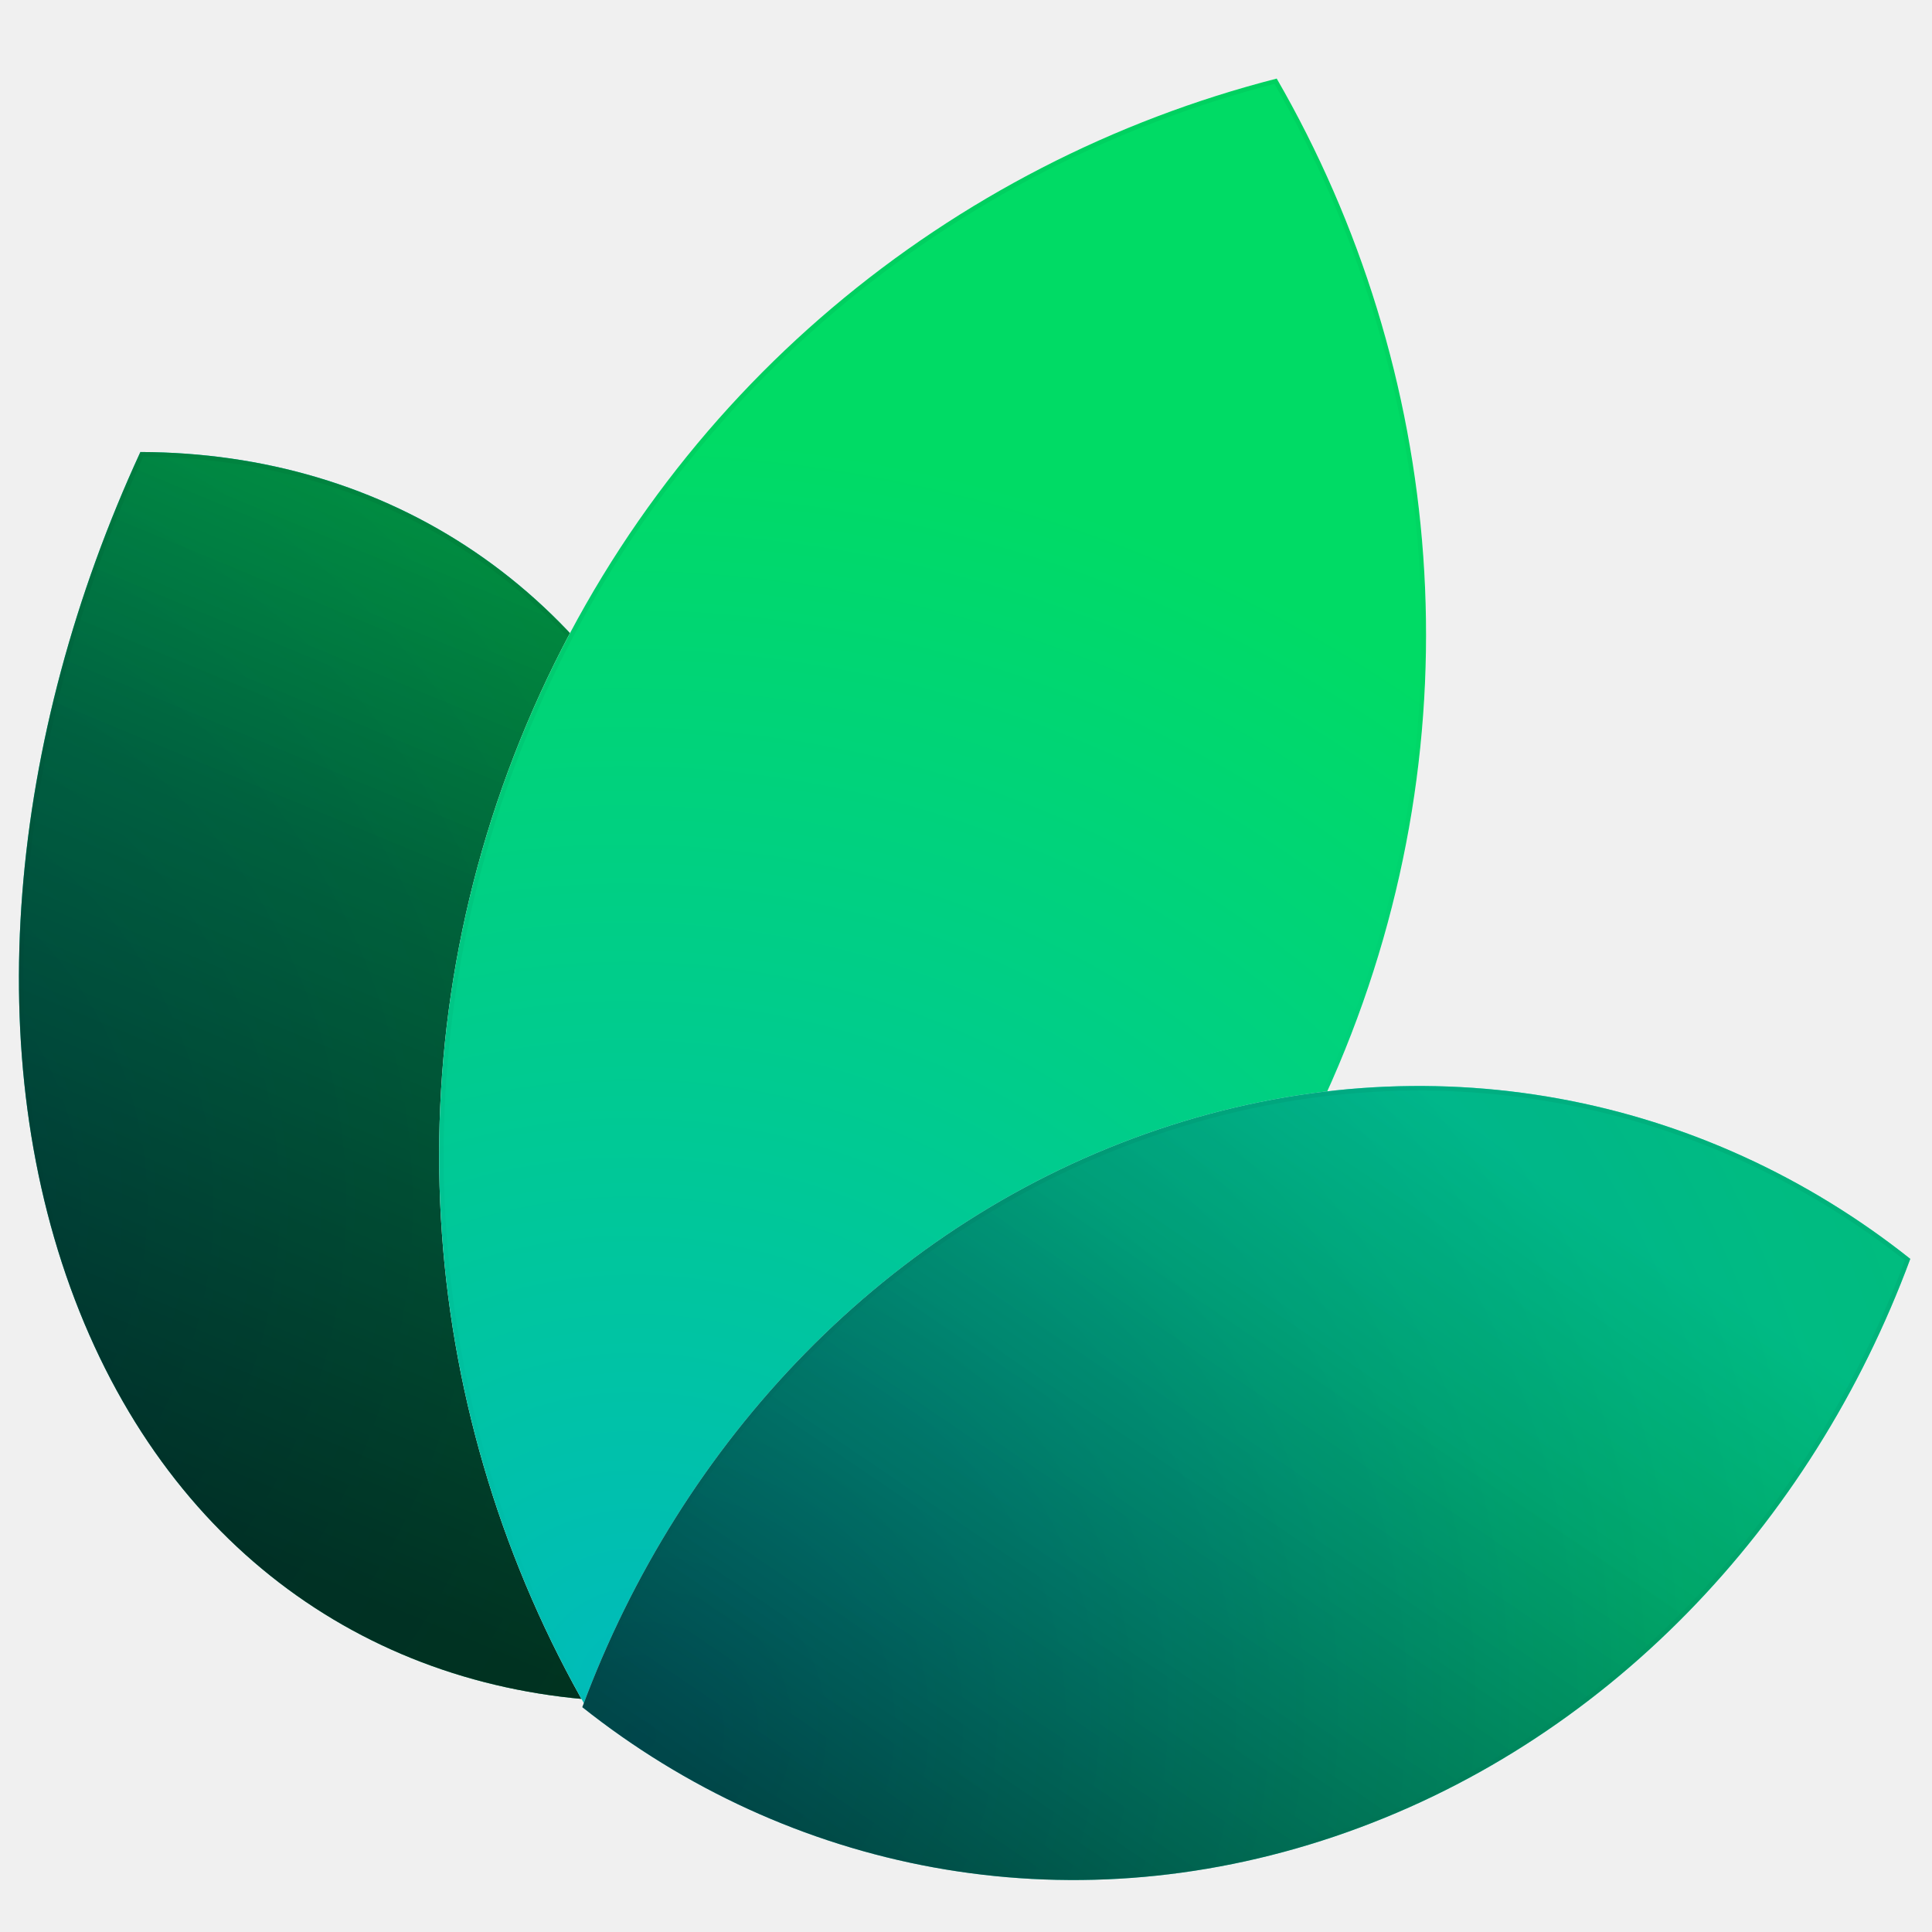
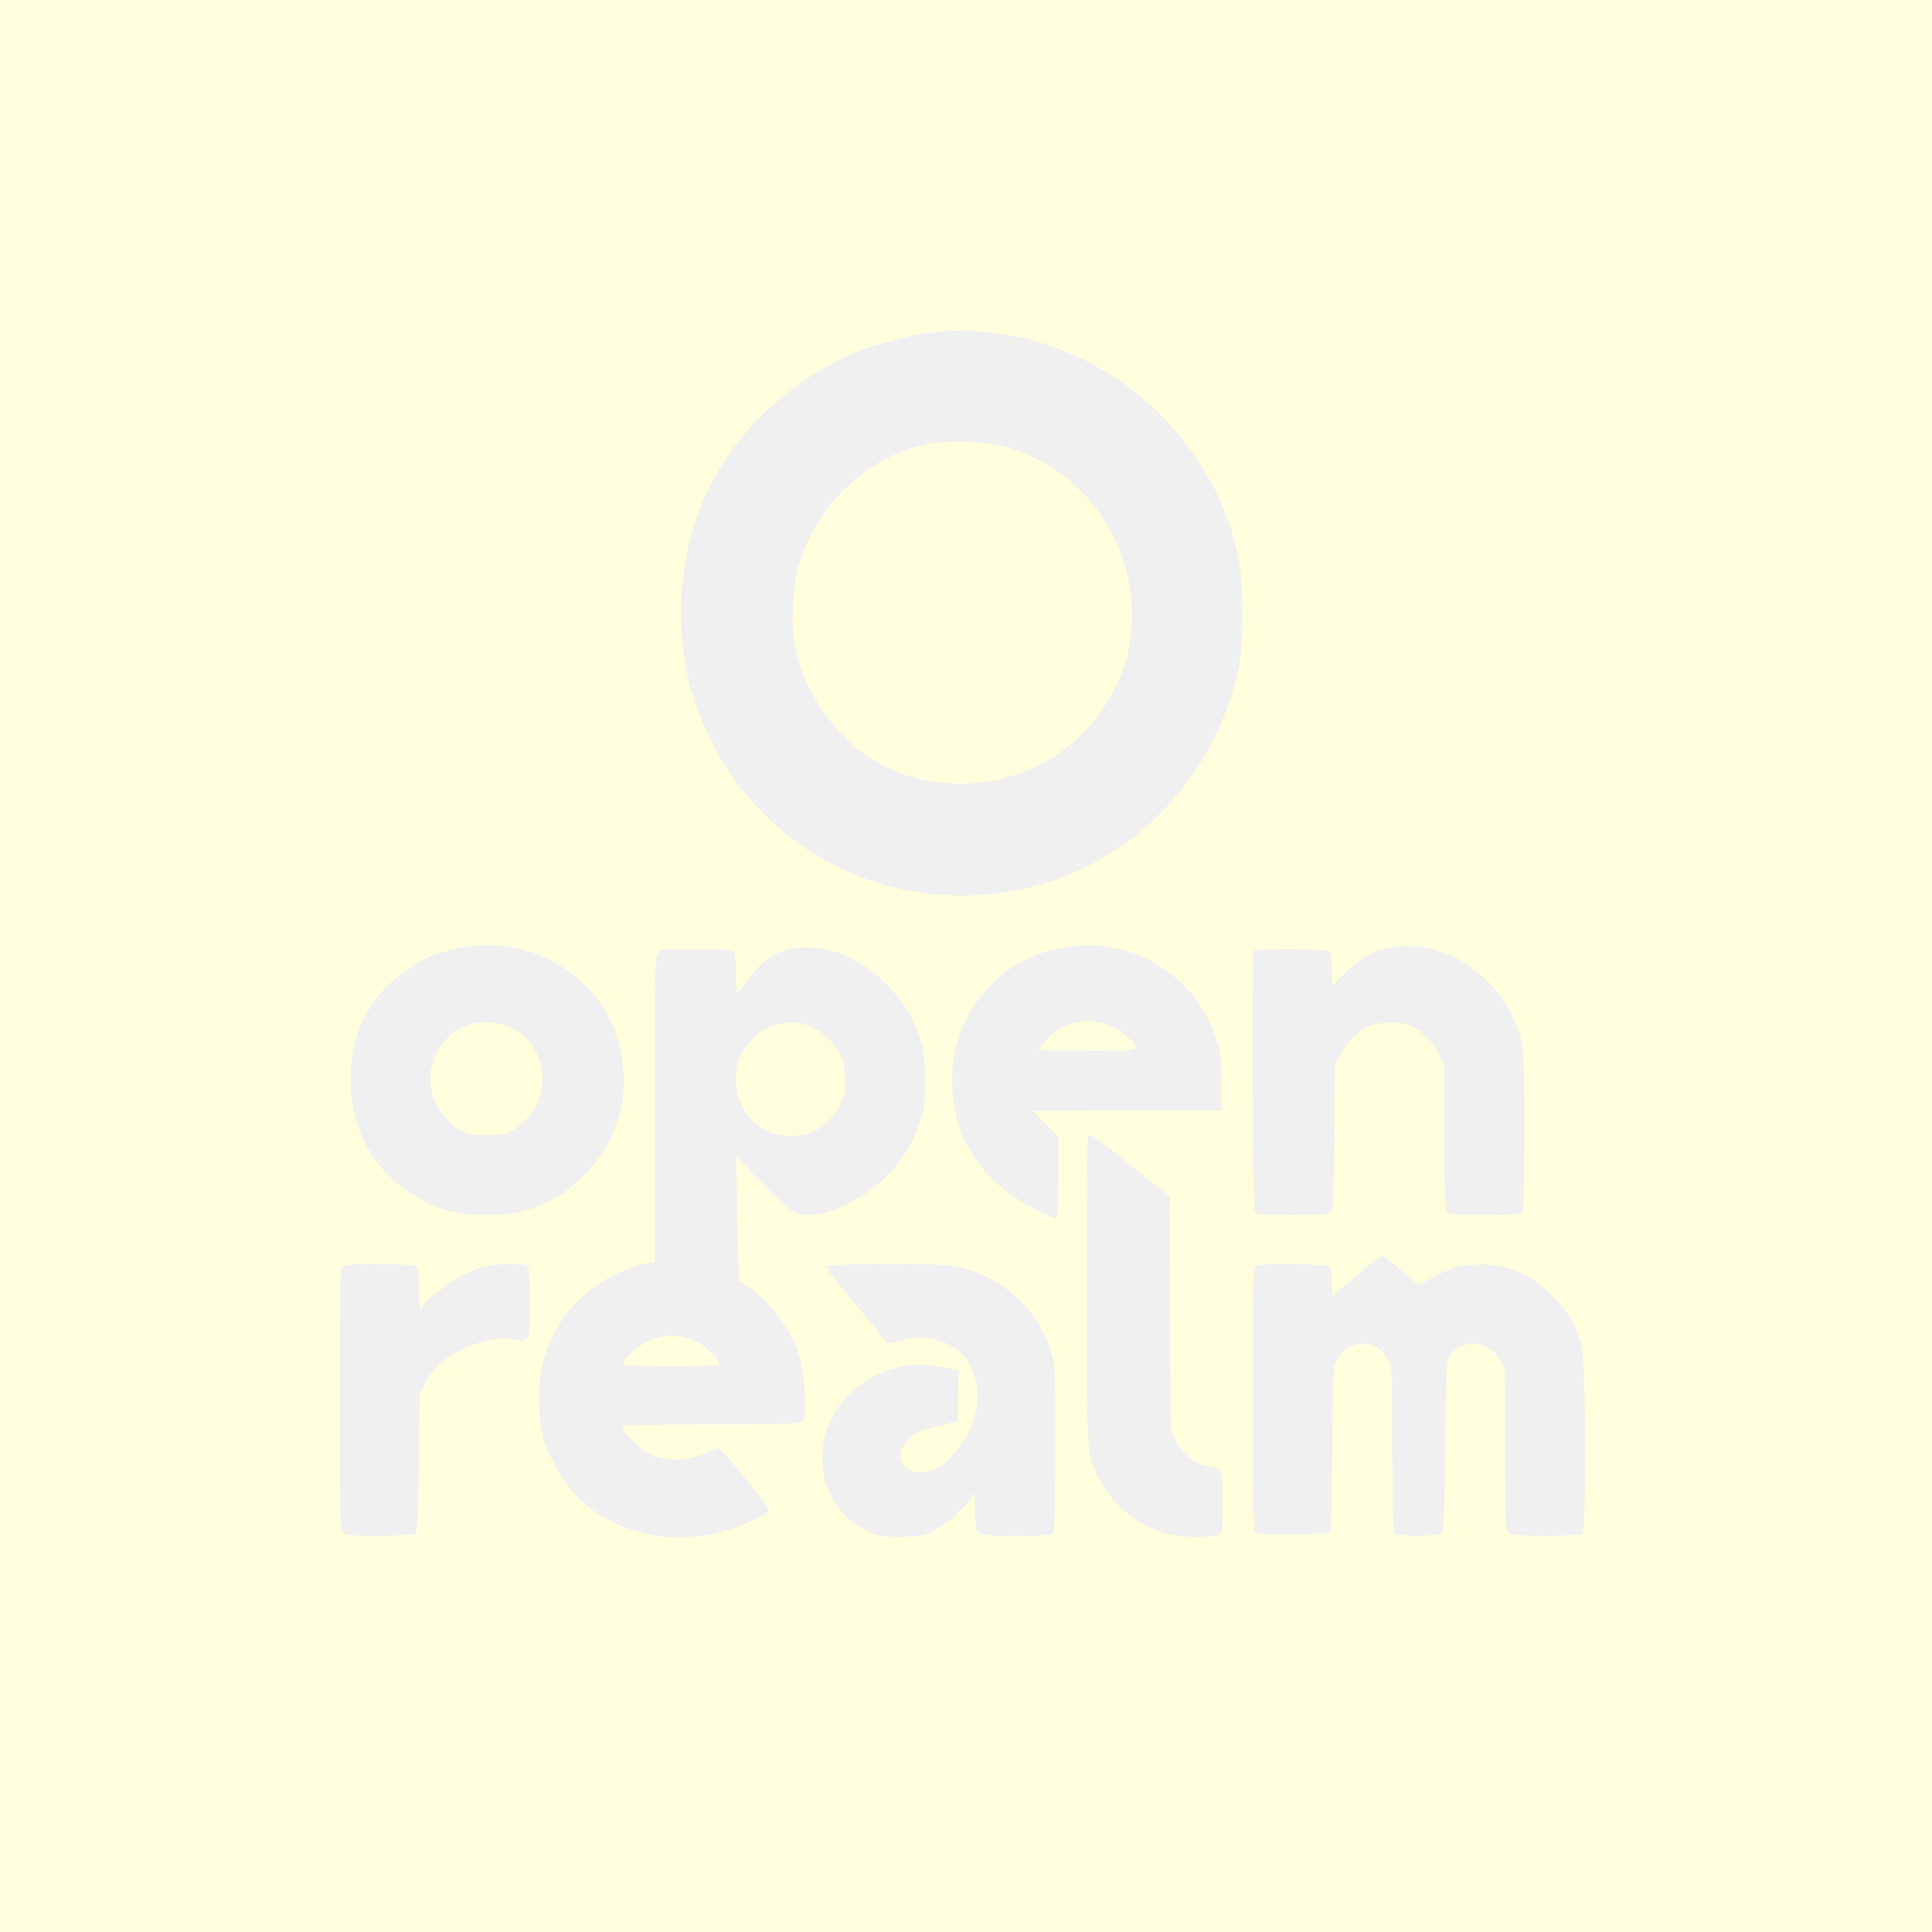
- <svg xmlns="http://www.w3.org/2000/svg" width="24" height="24" viewBox="0 0 24 24" fill="none">
-   <path d="M7.953 21.139C4.896 21.13 2.255 19.458 0.987 16.29C-0.28 13.121 0.109 9.163 1.744 5.615C4.801 5.624 7.442 7.296 8.71 10.465C9.977 13.633 9.588 17.591 7.953 21.139Z" fill="white" />
-   <path d="M7.953 21.139C4.896 21.13 2.255 19.458 0.987 16.29C-0.28 13.121 0.109 9.163 1.744 5.615C4.801 5.624 7.442 7.296 8.71 10.465C9.977 13.633 9.588 17.591 7.953 21.139Z" fill="url(#paint0_radial_101_2703)" />
-   <path d="M7.953 21.139C4.896 21.13 2.255 19.458 0.987 16.29C-0.28 13.121 0.109 9.163 1.744 5.615C4.801 5.624 7.442 7.296 8.71 10.465C9.977 13.633 9.588 17.591 7.953 21.139Z" fill="black" fill-opacity="0.5" style="mix-blend-mode:hard-light" />
-   <path d="M7.953 21.139C4.896 21.13 2.255 19.458 0.987 16.29C-0.28 13.121 0.109 9.163 1.744 5.615C4.801 5.624 7.442 7.296 8.71 10.465C9.977 13.633 9.588 17.591 7.953 21.139Z" fill="url(#paint1_linear_101_2703)" fill-opacity="0.5" style="mix-blend-mode:hard-light" />
-   <path d="M8.684 10.476C9.945 13.63 9.561 17.572 7.935 21.111C4.897 21.096 2.274 19.431 1.013 16.279C-0.248 13.124 0.136 9.182 1.762 5.643C4.8 5.659 7.423 7.324 8.684 10.476Z" stroke="url(#paint2_linear_101_2703)" stroke-opacity="0.05" stroke-width="0.056" />
-   <path d="M7.31 21.257C11.354 20.221 14.884 17.375 16.628 13.236C18.373 9.097 17.945 4.587 15.86 0.976C11.816 2.012 8.287 4.858 6.542 8.998C4.797 13.137 5.225 17.646 7.31 21.257Z" fill="white" />
-   <path d="M7.31 21.257C11.354 20.221 14.884 17.375 16.628 13.236C18.373 9.097 17.945 4.587 15.86 0.976C11.816 2.012 8.287 4.858 6.542 8.998C4.797 13.137 5.225 17.646 7.31 21.257Z" fill="url(#paint3_radial_101_2703)" />
-   <path d="M16.603 13.225C14.864 17.349 11.351 20.187 7.324 21.225C5.253 17.624 4.829 13.132 6.568 9.009C8.306 4.885 11.819 2.047 15.846 1.009C17.918 4.61 18.341 9.101 16.603 13.225Z" stroke="url(#paint4_linear_101_2703)" stroke-opacity="0.05" stroke-width="0.056" />
-   <path d="M7.234 21.207C9.789 23.237 13.21 23.951 16.577 22.814C19.944 21.677 22.506 18.945 23.73 15.638C21.175 13.608 17.754 12.894 14.387 14.031C11.02 15.168 8.458 17.901 7.234 21.207Z" fill="white" />
-   <path d="M7.234 21.207C9.789 23.237 13.21 23.951 16.577 22.814C19.944 21.677 22.506 18.945 23.73 15.638C21.175 13.608 17.754 12.894 14.387 14.031C11.02 15.168 8.458 17.901 7.234 21.207Z" fill="url(#paint5_radial_101_2703)" />
-   <path d="M7.234 21.207C9.789 23.237 13.21 23.951 16.577 22.814C19.944 21.677 22.506 18.945 23.73 15.638C21.175 13.608 17.754 12.894 14.387 14.031C11.02 15.168 8.458 17.901 7.234 21.207Z" fill="black" fill-opacity="0.2" style="mix-blend-mode:hard-light" />
-   <path d="M7.234 21.207C9.789 23.237 13.21 23.951 16.577 22.814C19.944 21.677 22.506 18.945 23.73 15.638C21.175 13.608 17.754 12.894 14.387 14.031C11.02 15.168 8.458 17.901 7.234 21.207Z" fill="url(#paint6_linear_101_2703)" fill-opacity="0.5" style="mix-blend-mode:hard-light" />
-   <path d="M16.568 22.787C13.218 23.918 9.814 23.212 7.267 21.198C8.492 17.907 11.044 15.189 14.396 14.058C17.747 12.927 21.15 13.633 23.697 15.648C22.472 18.938 19.92 21.656 16.568 22.787Z" stroke="url(#paint7_linear_101_2703)" stroke-opacity="0.05" stroke-width="0.056" />
-   <defs>
-     <radialGradient id="paint0_radial_101_2703" cx="0" cy="0" r="1" gradientUnits="userSpaceOnUse" gradientTransform="translate(-3.00503 15.023) rotate(-10.029) scale(17.9572 17.784)">
-       <stop stop-color="#00B0BB" />
-       <stop offset="1" stop-color="#00DB65" />
-     </radialGradient>
-     <linearGradient id="paint1_linear_101_2703" x1="7.39" y1="4.813" x2="1.63" y2="18.689" gradientUnits="userSpaceOnUse">
-       <stop stop-color="#18E299" />
-       <stop offset="1" />
-     </linearGradient>
-     <linearGradient id="paint2_linear_101_2703" x1="7.948" y1="8.016" x2="1.761" y2="18.746" gradientUnits="userSpaceOnUse">
-       <stop />
-       <stop offset="1" stop-opacity="0" />
-     </linearGradient>
-     <radialGradient id="paint3_radial_101_2703" cx="0" cy="0" r="1" gradientUnits="userSpaceOnUse" gradientTransform="translate(8.11404 20.8822) rotate(-75.7542) scale(21.6246 23.7772)">
-       <stop stop-color="#00BBBB" />
-       <stop offset="0.713" stop-color="#00DB65" />
-     </radialGradient>
-     <linearGradient id="paint4_linear_101_2703" x1="7.602" y1="5.871" x2="15.556" y2="16.372" gradientUnits="userSpaceOnUse">
-       <stop />
-       <stop offset="1" stop-opacity="0" />
-     </linearGradient>
-     <radialGradient id="paint5_radial_101_2703" cx="0" cy="0" r="1" gradientUnits="userSpaceOnUse" gradientTransform="translate(7.84537 21.5181) rotate(-20.3525) scale(18.5603 17.32)">
-       <stop stop-color="#00B0BB" />
-       <stop offset="1" stop-color="#00DB65" />
-     </radialGradient>
-     <linearGradient id="paint6_linear_101_2703" x1="16.808" y1="13.007" x2="10.041" y2="22.994" gradientUnits="userSpaceOnUse">
-       <stop stop-color="#00B1BC" />
-       <stop offset="1" />
-     </linearGradient>
-     <linearGradient id="paint7_linear_101_2703" x1="16.808" y1="13.007" x2="14.169" y2="23.841" gradientUnits="userSpaceOnUse">
-       <stop />
-       <stop offset="1" stop-opacity="0" />
-     </linearGradient>
-   </defs>
+ <svg xmlns="http://www.w3.org/2000/svg" version="1.0" width="1024pt" height="1024pt" viewBox="0 0 1024 1024" preserveAspectRatio="xMidYMid meet">
+   <g transform="translate(0,1024) scale(0.1,-0.1)" fill="#ffd" stroke="none">
+     <path d="M0 5120 l0 -5120 5120 0 5120 0 0 5120 0 5120 -5120 0 -5120 0 0 -5120z m5233 3359 c650 -57 1217 -572 1334 -1213 24 -133 24 -452 0 -564 -117 -533 -482 -954 -976 -1126 -525 -183 -1119 -57 -1510 319 -151 145 -245 275 -330 455 -99 212 -141 405 -141 653 0 291 82 570 236 804 150 226 381 423 640 545 94 44 286 101 394 117 146 22 205 23 353 10z m-2474 -3269 c124 -30 248 -98 336 -184 122 -122 185 -251 206 -430 26 -220 -46 -428 -201 -582 -154 -153 -305 -214 -522 -214 -127 0 -221 19 -313 64 -256 122 -407 364 -407 651 0 176 39 301 136 432 58 80 192 185 280 222 150 62 331 78 485 41z m3177 0 c253 -64 453 -259 520 -505 14 -53 19 -104 19 -210 l0 -140 -498 0 c-273 0 -497 -2 -497 -5 0 -3 29 -35 65 -70 l65 -64 0 -212 c0 -178 -2 -213 -15 -218 -15 -6 -138 55 -215 107 -118 80 -205 177 -264 295 -68 134 -89 336 -52 497 45 199 197 387 381 474 148 70 337 90 491 51z m1663 -1 c159 -38 332 -181 409 -339 71 -145 72 -152 72 -625 0 -314 -3 -424 -12 -433 -8 -8 -67 -12 -199 -12 -161 0 -188 2 -200 17 -11 13 -14 89 -14 397 l0 381 -28 57 c-33 68 -109 139 -165 156 -56 17 -140 15 -197 -5 -59 -20 -123 -81 -162 -155 l-28 -53 -3 -380 c-3 -331 -5 -382 -19 -397 -14 -16 -37 -18 -204 -18 -177 0 -189 1 -199 20 -11 21 -16 1363 -5 1381 9 14 388 12 403 -3 7 -7 12 -44 12 -97 l0 -84 68 65 c37 35 88 77 114 92 90 52 226 66 357 35z m-3170 -14 c208 -66 399 -269 457 -485 21 -81 25 -291 5 -370 -23 -97 -93 -229 -161 -303 -162 -177 -405 -278 -526 -221 -19 9 -95 79 -168 156 l-134 139 6 -328 c2 -180 8 -329 13 -331 4 -2 36 -25 71 -51 118 -89 218 -237 252 -373 8 -32 18 -112 22 -178 6 -108 5 -122 -11 -140 -18 -19 -32 -20 -487 -20 -397 0 -468 -2 -468 -14 0 -28 98 -123 152 -147 82 -36 190 -33 285 7 l72 31 29 -31 c76 -81 243 -289 239 -300 -8 -26 -149 -88 -272 -121 -99 -26 -256 -31 -355 -11 -236 48 -418 182 -516 381 -60 122 -76 194 -77 340 -1 173 35 290 131 432 90 133 266 250 425 283 l57 11 0 807 c0 715 2 810 16 830 15 21 20 22 203 22 132 0 191 -4 199 -12 8 -8 12 -48 12 -115 0 -57 3 -103 8 -103 4 0 28 28 52 61 94 129 178 178 312 178 56 1 99 -6 157 -24z m1578 -1142 l192 -153 3 -623 3 -622 27 -51 c40 -77 104 -125 183 -139 65 -12 65 -11 65 -185 0 -133 -2 -160 -16 -171 -19 -16 -129 -20 -230 -8 -157 19 -326 142 -406 295 -69 132 -68 108 -68 1010 0 446 3 814 6 817 11 11 43 -12 241 -170z m1424 -550 l87 -73 99 51 c95 49 104 52 194 56 169 9 292 -40 419 -167 83 -83 130 -165 155 -271 20 -84 22 -968 3 -987 -17 -17 -368 -17 -392 1 -16 12 -17 46 -19 442 l-2 430 -25 45 c-59 105 -196 119 -263 26 -22 -31 -22 -35 -27 -484 -4 -388 -7 -454 -20 -462 -23 -14 -233 -13 -248 2 -9 9 -12 121 -12 443 0 427 0 431 -22 475 -33 64 -80 93 -144 88 -59 -5 -94 -28 -126 -83 -23 -40 -23 -41 -26 -475 -2 -239 -6 -438 -11 -443 -10 -10 -384 -13 -400 -3 -8 5 -11 199 -11 711 0 632 2 703 16 709 31 12 379 7 392 -6 7 -7 12 -42 12 -86 l0 -74 63 54 c152 133 199 168 210 161 7 -3 51 -39 98 -80z m-5223 25 c8 -8 12 -48 12 -115 0 -62 4 -103 10 -103 6 0 10 4 10 10 0 16 148 129 214 162 85 43 147 58 248 58 76 0 89 -2 98 -19 6 -11 10 -91 10 -189 0 -152 -2 -171 -19 -186 -15 -14 -25 -15 -65 -6 -115 25 -327 -50 -414 -148 -19 -20 -46 -59 -60 -87 l-27 -50 -5 -368 c-4 -312 -7 -369 -20 -377 -8 -5 -95 -10 -192 -10 -147 0 -179 3 -192 16 -14 14 -16 92 -16 708 0 525 3 695 12 704 17 17 379 17 396 0z m2896 -8 c227 -58 416 -244 473 -466 16 -61 18 -118 17 -496 -1 -332 -4 -431 -14 -443 -10 -12 -42 -15 -193 -15 -226 0 -217 -6 -218 134 0 82 -2 98 -12 82 -53 -82 -141 -159 -227 -200 -37 -17 -65 -21 -160 -21 -106 0 -120 2 -171 28 -155 76 -241 217 -241 393 1 91 20 160 67 239 102 173 333 280 534 247 38 -7 81 -16 96 -22 l26 -10 -3 -132 -3 -131 -91 -23 c-108 -26 -143 -43 -178 -84 -33 -40 -41 -73 -26 -109 23 -57 109 -73 186 -33 58 30 131 115 172 201 44 91 54 195 28 284 -47 160 -202 237 -391 192 l-70 -16 -35 42 c-19 24 -94 115 -167 203 -73 88 -130 163 -127 168 3 4 150 8 328 8 289 0 331 -2 400 -20z" />
+     <path d="M4915 7886 c-178 -41 -309 -113 -442 -243 -114 -112 -195 -248 -243 -413 -28 -97 -38 -293 -20 -393 34 -192 126 -363 276 -513 232 -232 611 -302 942 -174 261 101 463 324 542 601 33 111 38 287 12 409 -71 346 -312 610 -648 711 -90 27 -329 36 -419 15z" />
+     <path d="M2455 4796 c-140 -65 -210 -234 -156 -377 26 -68 88 -141 145 -172 34 -18 57 -22 136 -22 85 0 100 3 141 27 212 124 204 434 -13 542 -71 36 -180 37 -253 2z" />
+     <path d="M5673 4812 c-28 -10 -67 -30 -86 -45 -33 -25 -77 -77 -77 -91 0 -3 115 -6 255 -6 287 0 285 0 217 68 -79 79 -208 110 -309 74z" />
+     <path d="M4083 4799 c-67 -26 -145 -108 -168 -180 -41 -122 1 -265 99 -340 57 -43 104 -59 178 -59 117 0 205 56 259 165 29 60 31 70 27 147 -5 94 -19 128 -81 196 -82 88 -199 115 -314 71z" />
+     <path d="M3434 3131 c-54 -25 -134 -99 -134 -123 0 -4 115 -8 255 -8 140 0 255 3 255 8 0 22 -46 76 -87 102 -94 60 -192 67 -289 21z" />
+   </g>
</svg>
